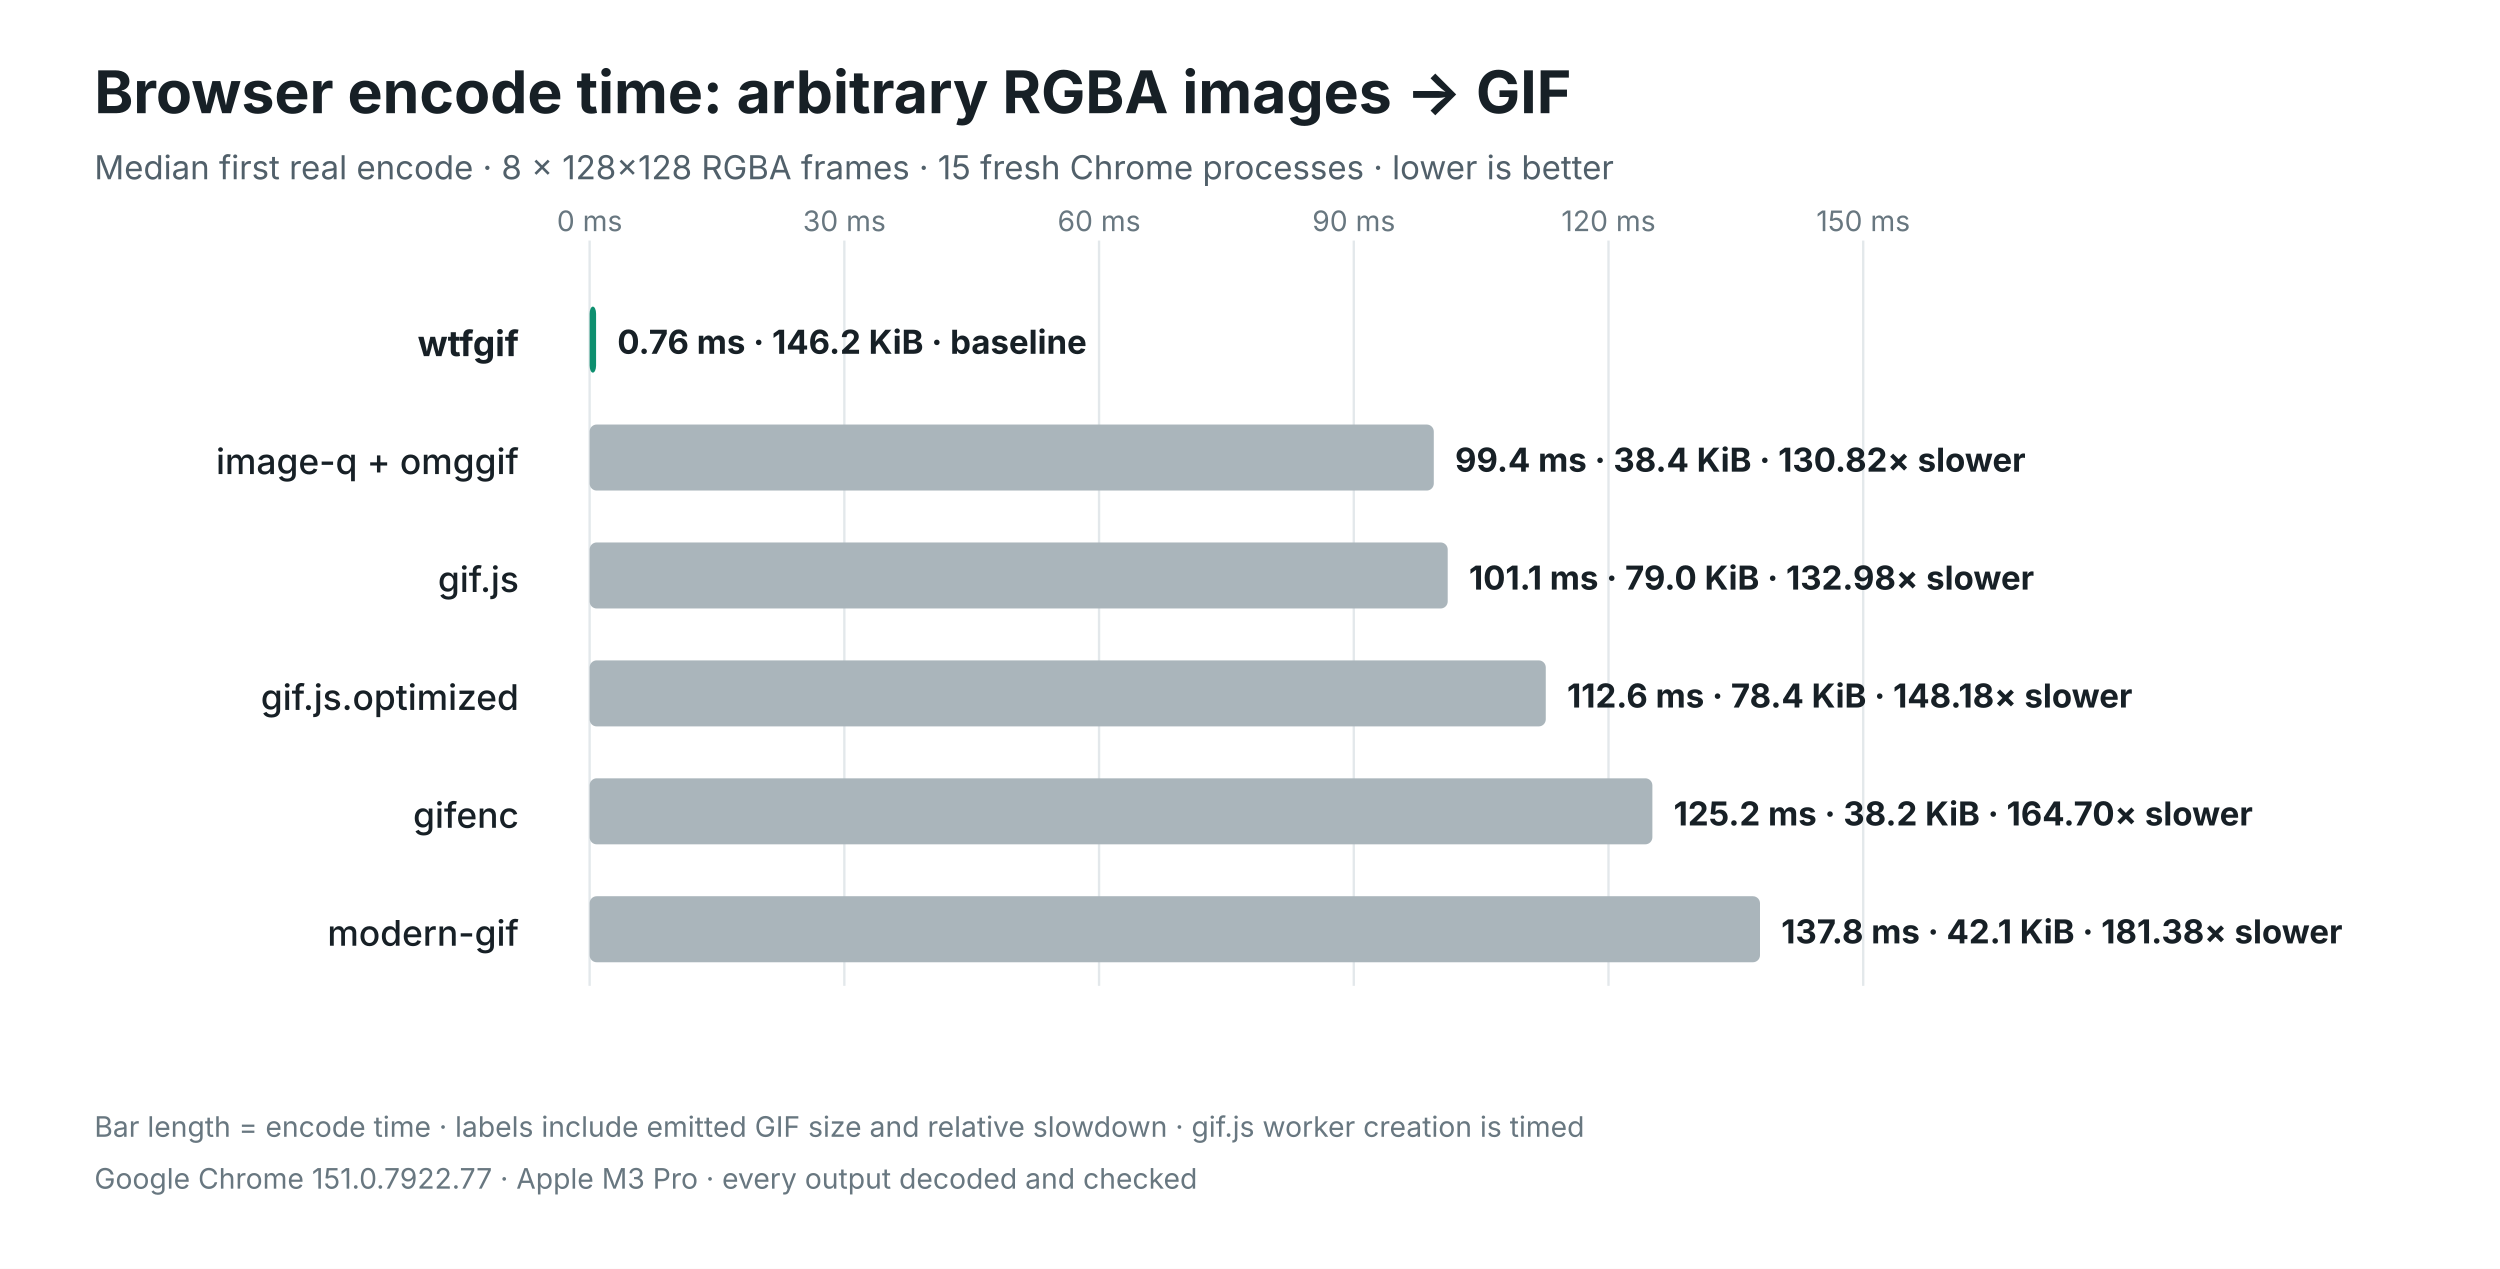
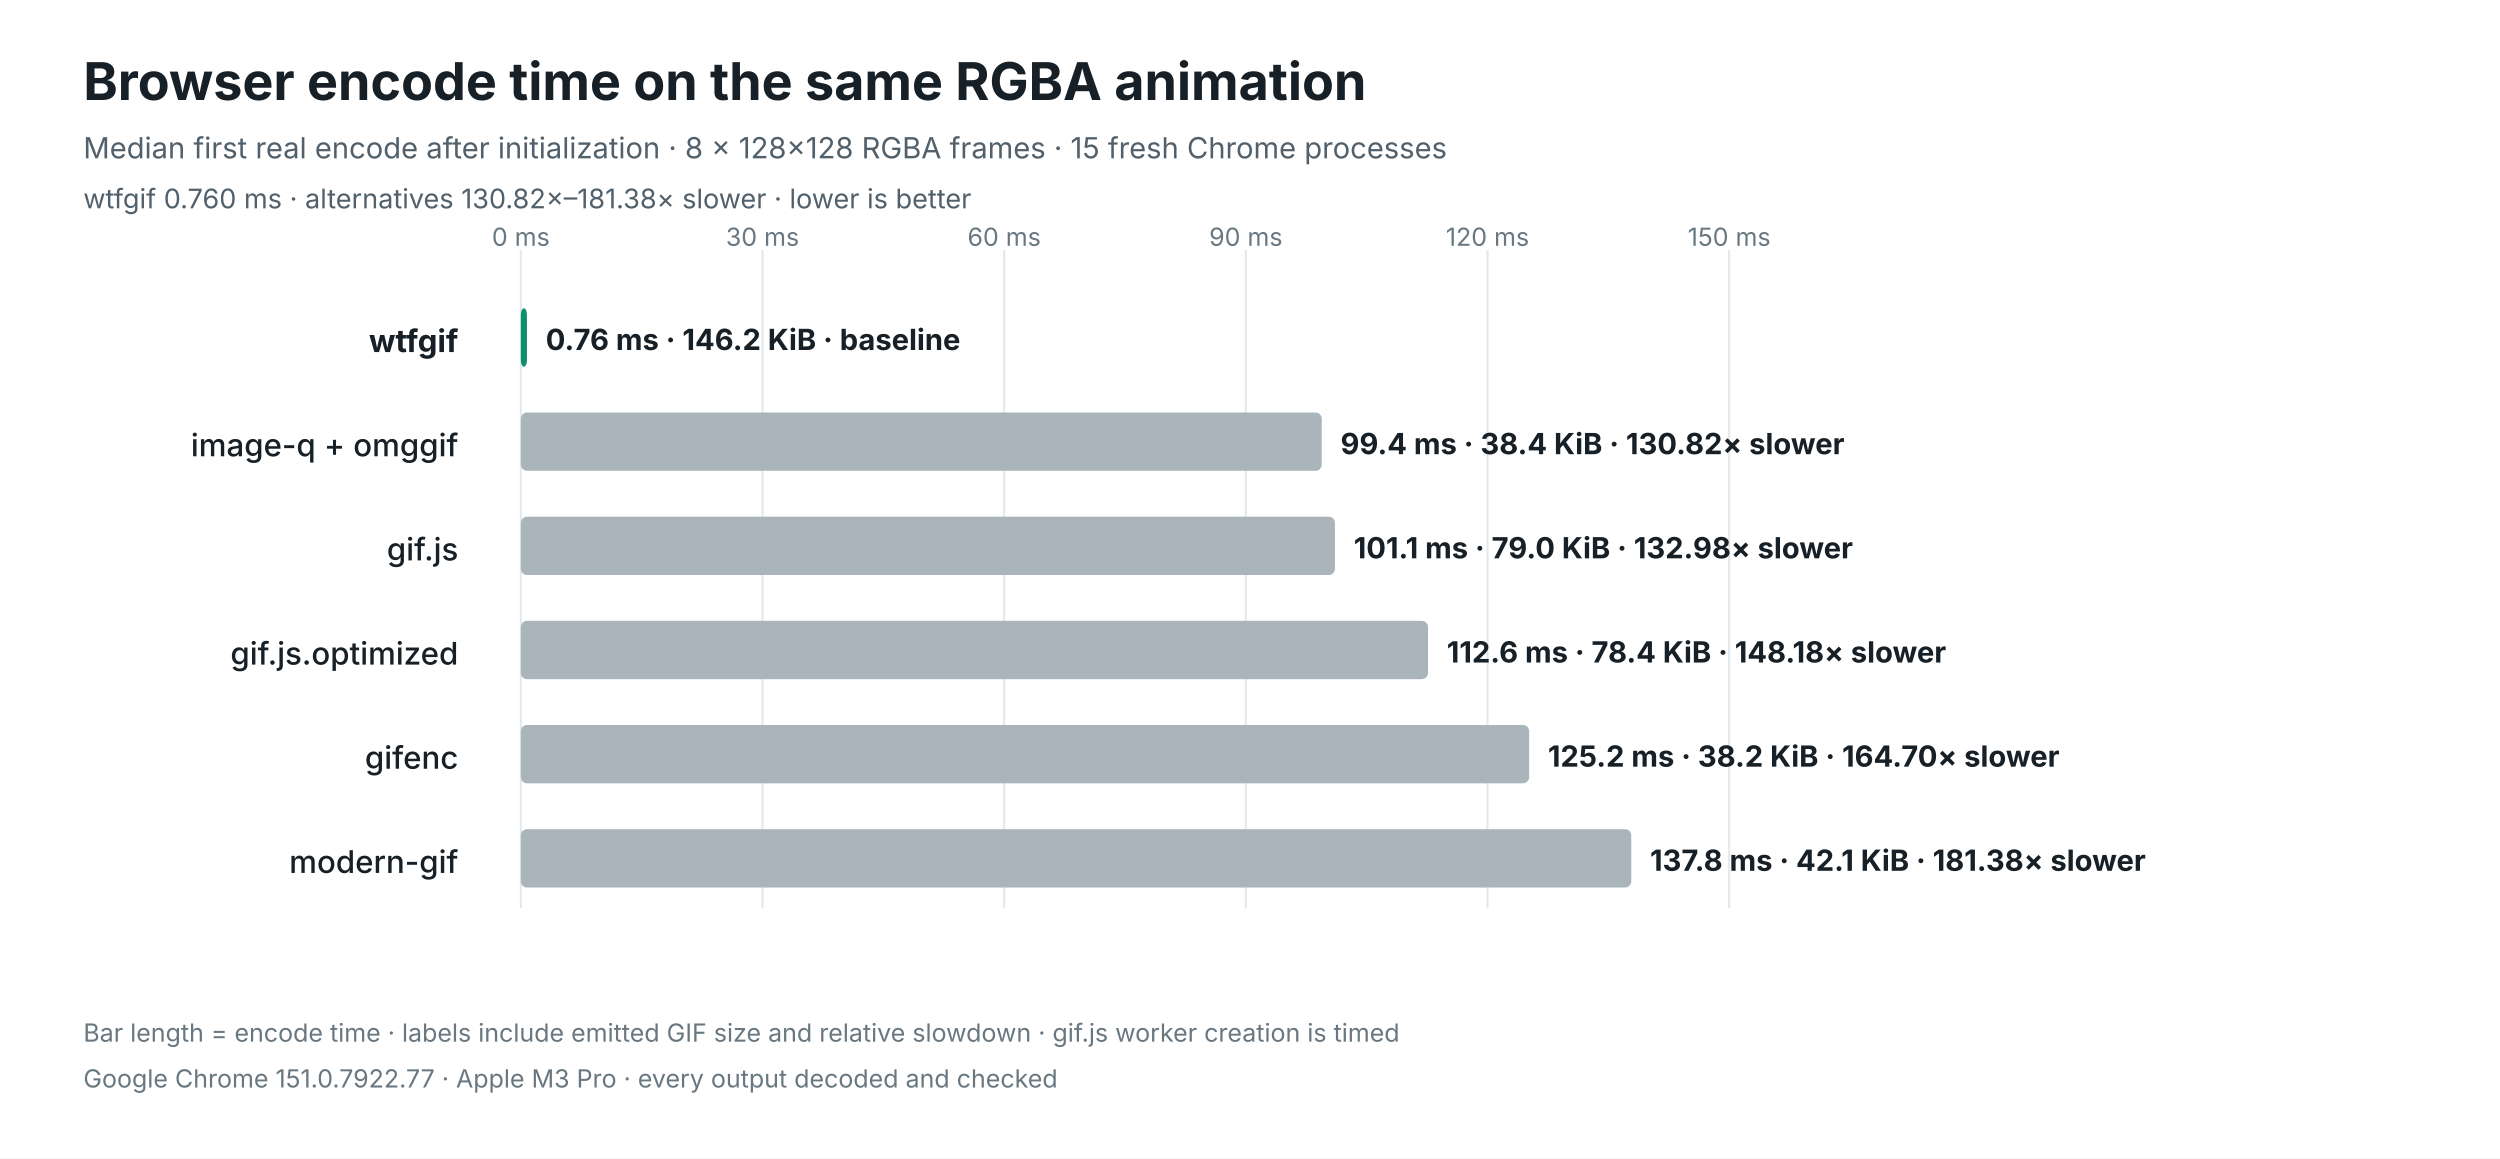
- <svg xmlns="http://www.w3.org/2000/svg" width="1060" height="538" viewBox="0 0 1060 538" role="img" aria-labelledby="title desc">
+ <svg xmlns="http://www.w3.org/2000/svg" width="1200" height="556" viewBox="0 0 1200 556" role="img" aria-labelledby="title desc">
  <rect width="100%" height="100%" fill="#ffffff" />
  <g font-family="ui-sans-serif, -apple-system, BlinkMacSystemFont, Segoe UI, sans-serif" fill="#172026">
-     <text x="40" y="48" font-size="25" font-weight="700">Browser encode time: arbitrary RGBA images → GIF</text>
-     <text x="40" y="76" font-size="14" fill="#51606a">Median first real encode · 8 × 128×128 RGBA frames · 15 fresh Chrome processes · lower is better</text>
-     <line x1="250" y1="102" x2="250" y2="418" stroke="#e3e8eb" stroke-width="1" />
-     <text x="250" y="98" text-anchor="middle" font-size="12" fill="#687780">0 ms</text>
-     <line x1="358" y1="102" x2="358" y2="418" stroke="#e3e8eb" stroke-width="1" />
-     <text x="358" y="98" text-anchor="middle" font-size="12" fill="#687780">30 ms</text>
-     <line x1="466" y1="102" x2="466" y2="418" stroke="#e3e8eb" stroke-width="1" />
-     <text x="466" y="98" text-anchor="middle" font-size="12" fill="#687780">60 ms</text>
-     <line x1="574" y1="102" x2="574" y2="418" stroke="#e3e8eb" stroke-width="1" />
-     <text x="574" y="98" text-anchor="middle" font-size="12" fill="#687780">90 ms</text>
-     <line x1="682" y1="102" x2="682" y2="418" stroke="#e3e8eb" stroke-width="1" />
-     <text x="682" y="98" text-anchor="middle" font-size="12" fill="#687780">120 ms</text>
-     <line x1="790" y1="102" x2="790" y2="418" stroke="#e3e8eb" stroke-width="1" />
-     <text x="790" y="98" text-anchor="middle" font-size="12" fill="#687780">150 ms</text>
-     <text x="220" y="151" text-anchor="end" font-size="15" font-weight="700">wtfgif</text>
-     <rect x="250" y="130" width="2.74" height="28" rx="3" fill="#0d8f6f" />
-     <text x="261.74" y="150" text-anchor="start" font-size="14" font-weight="700" fill="#172026">0.76 ms · 146.2 KiB · baseline</text>
-     <text x="220" y="201" text-anchor="end" font-size="15" font-weight="500">image-q + omggif</text>
-     <rect x="250" y="180" width="357.93" height="28" rx="3" fill="#aab5bb" />
-     <text x="616.93" y="200" text-anchor="start" font-size="14" font-weight="700" fill="#172026">99.4 ms · 38.4 KiB · 130.82× slower</text>
-     <text x="220" y="251" text-anchor="end" font-size="15" font-weight="500">gif.js</text>
-     <rect x="250" y="230" width="363.83" height="28" rx="3" fill="#aab5bb" />
-     <text x="622.83" y="250" text-anchor="start" font-size="14" font-weight="700" fill="#172026">101.1 ms · 79.0 KiB · 132.98× slower</text>
-     <text x="220" y="301" text-anchor="end" font-size="15" font-weight="500">gif.js.optimized</text>
-     <rect x="250" y="280" width="405.41" height="28" rx="3" fill="#aab5bb" />
-     <text x="664.41" y="300" text-anchor="start" font-size="14" font-weight="700" fill="#172026">112.6 ms · 78.4 KiB · 148.18× slower</text>
-     <text x="220" y="351" text-anchor="end" font-size="15" font-weight="500">gifenc</text>
-     <rect x="250" y="330" width="450.61" height="28" rx="3" fill="#aab5bb" />
-     <text x="709.61" y="350" text-anchor="start" font-size="14" font-weight="700" fill="#172026">125.2 ms · 38.2 KiB · 164.70× slower</text>
-     <text x="220" y="401" text-anchor="end" font-size="15" font-weight="500">modern-gif</text>
-     <rect x="250" y="380" width="496.24" height="28" rx="3" fill="#aab5bb" />
-     <text x="755.24" y="400" text-anchor="start" font-size="14" font-weight="700" fill="#172026">137.8 ms · 42.1 KiB · 181.38× slower</text>
-     <text x="40" y="482" font-size="12" fill="#687780">Bar length = encode time · labels include emitted GIF size and relative slowdown · gif.js worker creation is timed</text>
-     <text x="40" y="504" font-size="12" fill="#687780">Google Chrome 151.0.7922.77 · Apple M3 Pro · every output decoded and checked</text>
+     <text x="40" y="48" font-size="25" font-weight="700">Browser encode time on the same RGBA animation</text>
+     <text x="40" y="76" font-size="14" fill="#51606a">Median first real encode after initialization · 8 × 128×128 RGBA frames · 15 fresh Chrome processes</text>
+     <text x="40" y="100" font-size="13" fill="#51606a">wtfgif 0.760 ms · alternatives 130.82×–181.38× slower · lower is better</text>
+     <line x1="250" y1="120" x2="250" y2="436" stroke="#e3e8eb" stroke-width="1" />
+     <text x="250" y="118" text-anchor="middle" font-size="12" fill="#687780">0 ms</text>
+     <line x1="366" y1="120" x2="366" y2="436" stroke="#e3e8eb" stroke-width="1" />
+     <text x="366" y="118" text-anchor="middle" font-size="12" fill="#687780">30 ms</text>
+     <line x1="482" y1="120" x2="482" y2="436" stroke="#e3e8eb" stroke-width="1" />
+     <text x="482" y="118" text-anchor="middle" font-size="12" fill="#687780">60 ms</text>
+     <line x1="598" y1="120" x2="598" y2="436" stroke="#e3e8eb" stroke-width="1" />
+     <text x="598" y="118" text-anchor="middle" font-size="12" fill="#687780">90 ms</text>
+     <line x1="714" y1="120" x2="714" y2="436" stroke="#e3e8eb" stroke-width="1" />
+     <text x="714" y="118" text-anchor="middle" font-size="12" fill="#687780">120 ms</text>
+     <line x1="830" y1="120" x2="830" y2="436" stroke="#e3e8eb" stroke-width="1" />
+     <text x="830" y="118" text-anchor="middle" font-size="12" fill="#687780">150 ms</text>
+     <text x="220" y="169" text-anchor="end" font-size="15" font-weight="700">wtfgif</text>
+     <rect x="250" y="148" width="2.94" height="28" rx="3" fill="#0d8f6f" />
+     <text x="261.94" y="168" text-anchor="start" font-size="14" font-weight="700" fill="#172026">0.76 ms · 146.2 KiB · baseline</text>
+     <text x="220" y="219" text-anchor="end" font-size="15" font-weight="500">image-q + omggif</text>
+     <rect x="250" y="198" width="384.44" height="28" rx="3" fill="#aab5bb" />
+     <text x="643.44" y="218" text-anchor="start" font-size="14" font-weight="700" fill="#172026">99.4 ms · 38.4 KiB · 130.82× slower</text>
+     <text x="220" y="269" text-anchor="end" font-size="15" font-weight="500">gif.js</text>
+     <rect x="250" y="248" width="390.78" height="28" rx="3" fill="#aab5bb" />
+     <text x="649.78" y="268" text-anchor="start" font-size="14" font-weight="700" fill="#172026">101.1 ms · 79.0 KiB · 132.98× slower</text>
+     <text x="220" y="319" text-anchor="end" font-size="15" font-weight="500">gif.js.optimized</text>
+     <rect x="250" y="298" width="435.44" height="28" rx="3" fill="#aab5bb" />
+     <text x="694.44" y="318" text-anchor="start" font-size="14" font-weight="700" fill="#172026">112.6 ms · 78.4 KiB · 148.18× slower</text>
+     <text x="220" y="369" text-anchor="end" font-size="15" font-weight="500">gifenc</text>
+     <rect x="250" y="348" width="483.99" height="28" rx="3" fill="#aab5bb" />
+     <text x="742.99" y="368" text-anchor="start" font-size="14" font-weight="700" fill="#172026">125.2 ms · 38.2 KiB · 164.70× slower</text>
+     <text x="220" y="419" text-anchor="end" font-size="15" font-weight="500">modern-gif</text>
+     <rect x="250" y="398" width="533" height="28" rx="3" fill="#aab5bb" />
+     <text x="792" y="418" text-anchor="start" font-size="14" font-weight="700" fill="#172026">137.8 ms · 42.1 KiB · 181.38× slower</text>
+     <text x="40" y="500" font-size="12" fill="#687780">Bar length = encode time · labels include emitted GIF size and relative slowdown · gif.js worker creation is timed</text>
+     <text x="40" y="522" font-size="12" fill="#687780">Google Chrome 151.0.7922.77 · Apple M3 Pro · every output decoded and checked</text>
  </g>
</svg>
